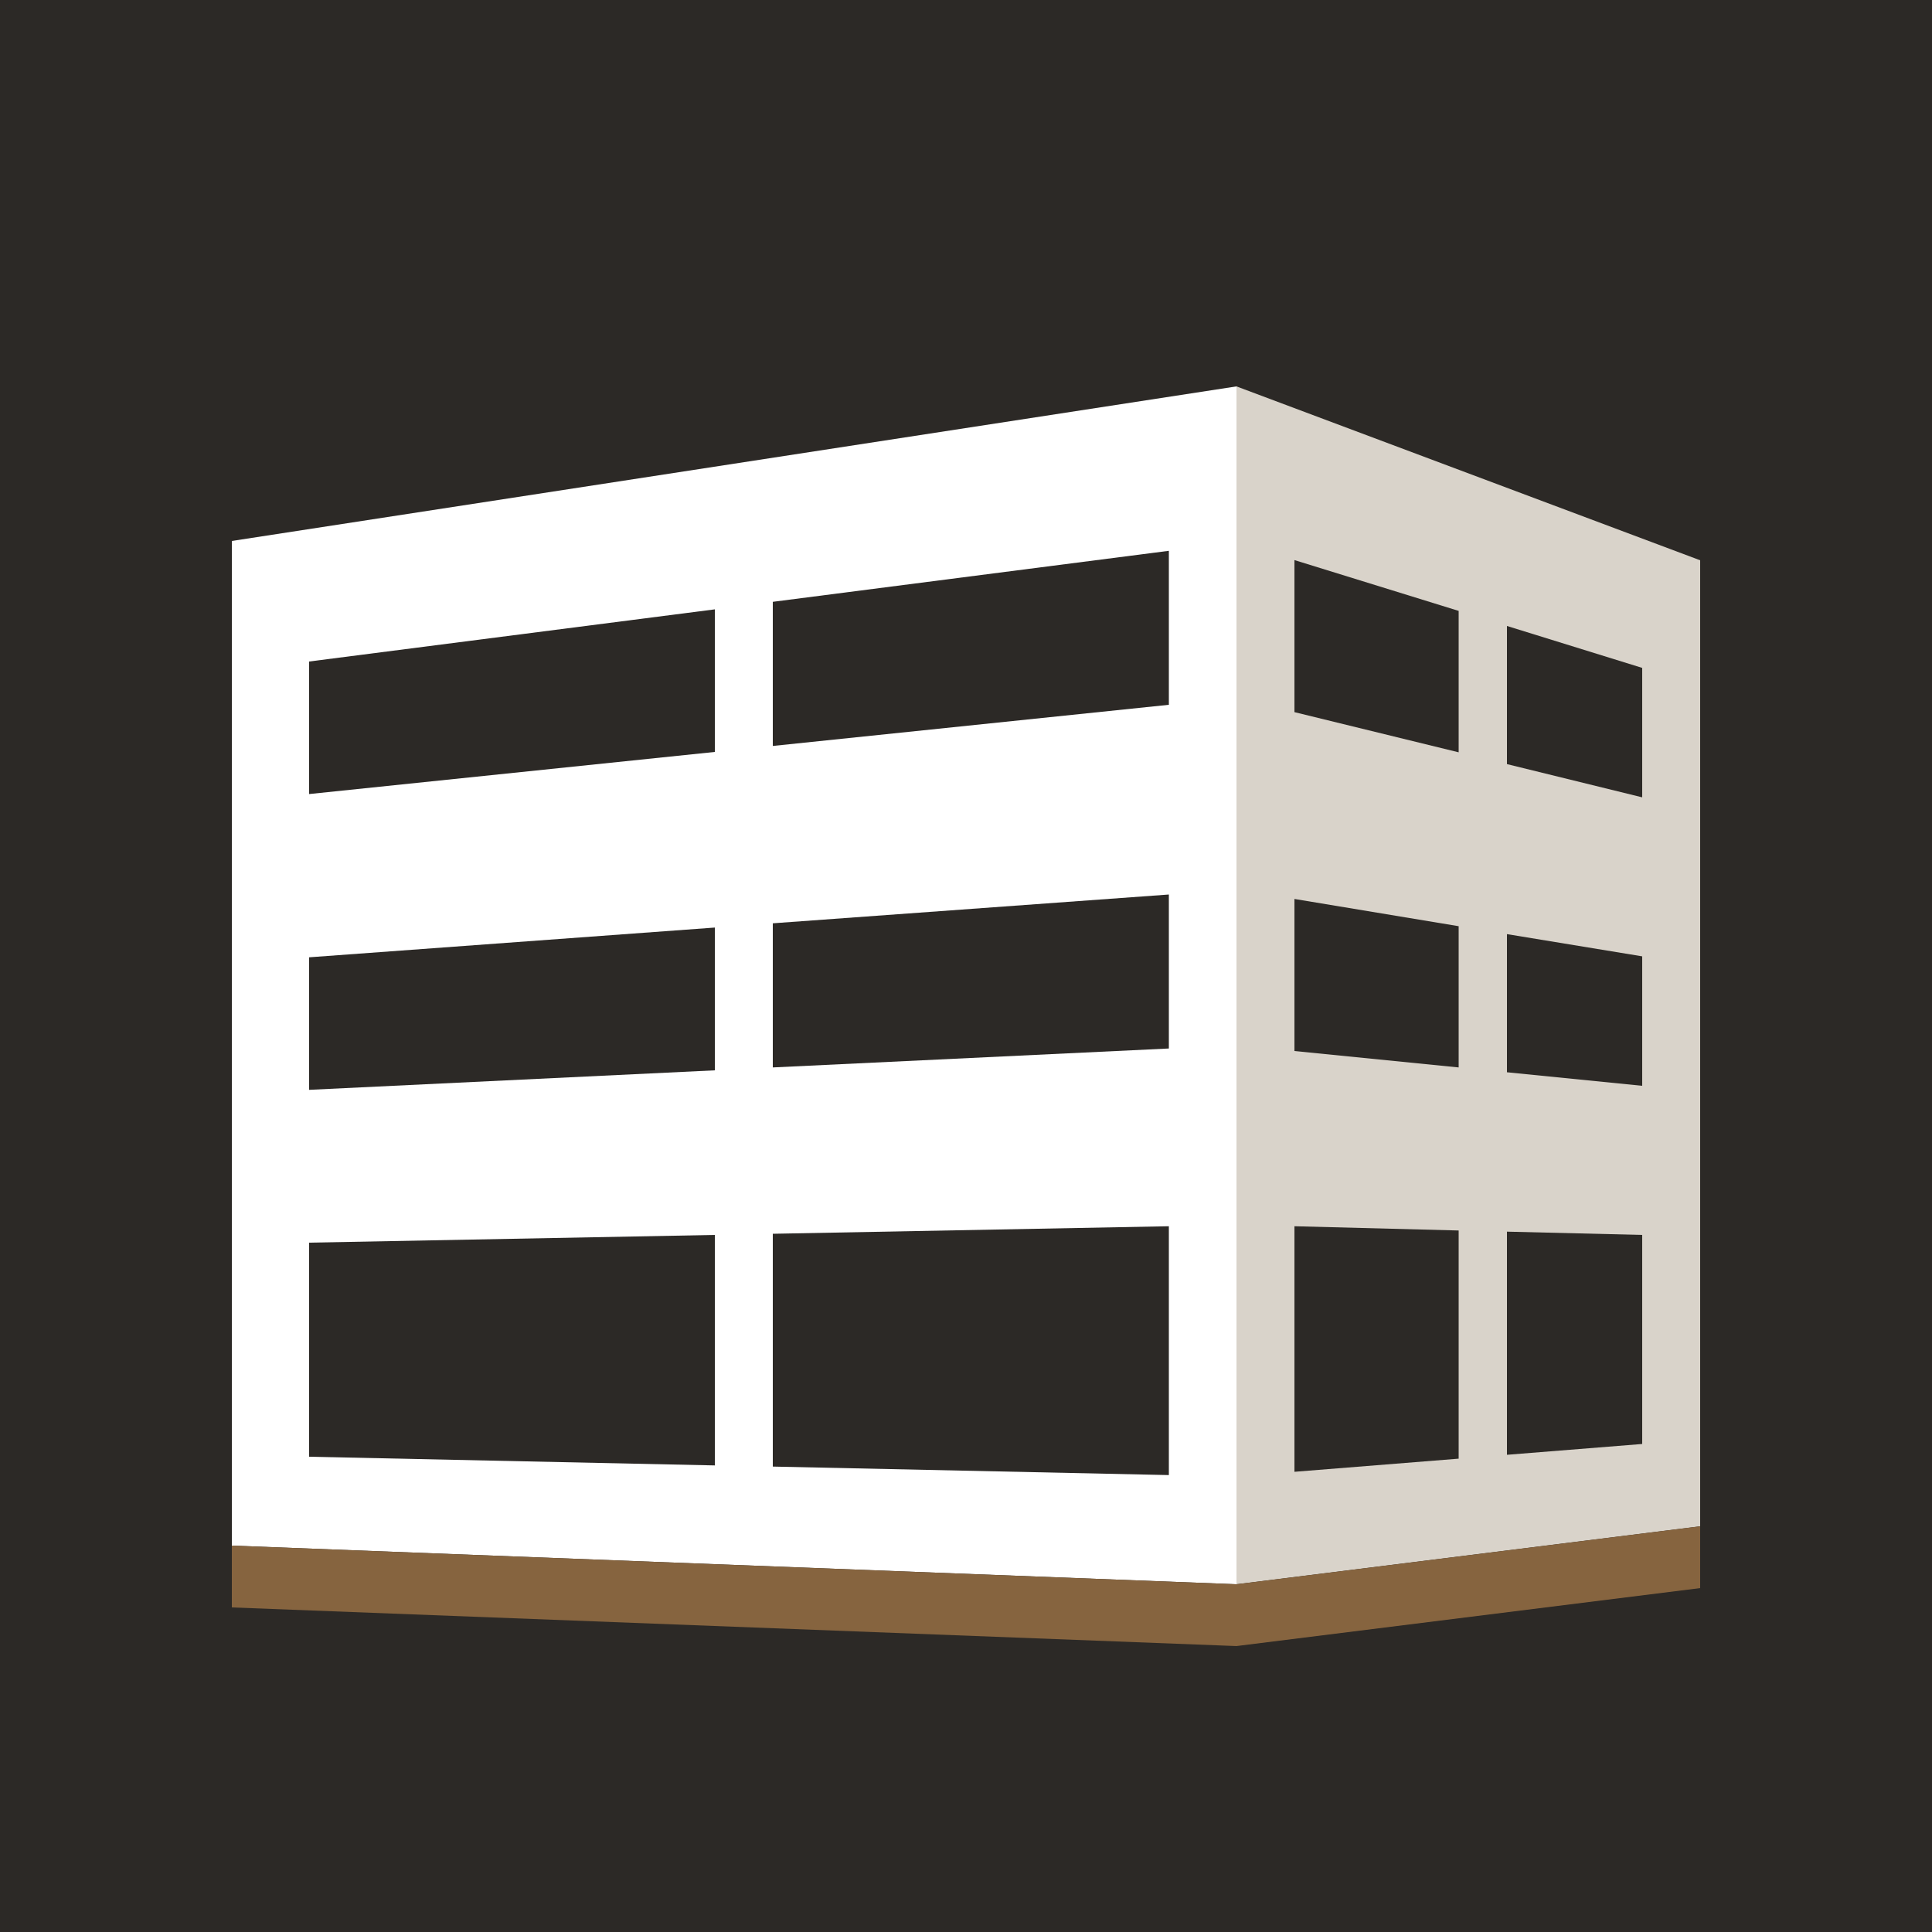
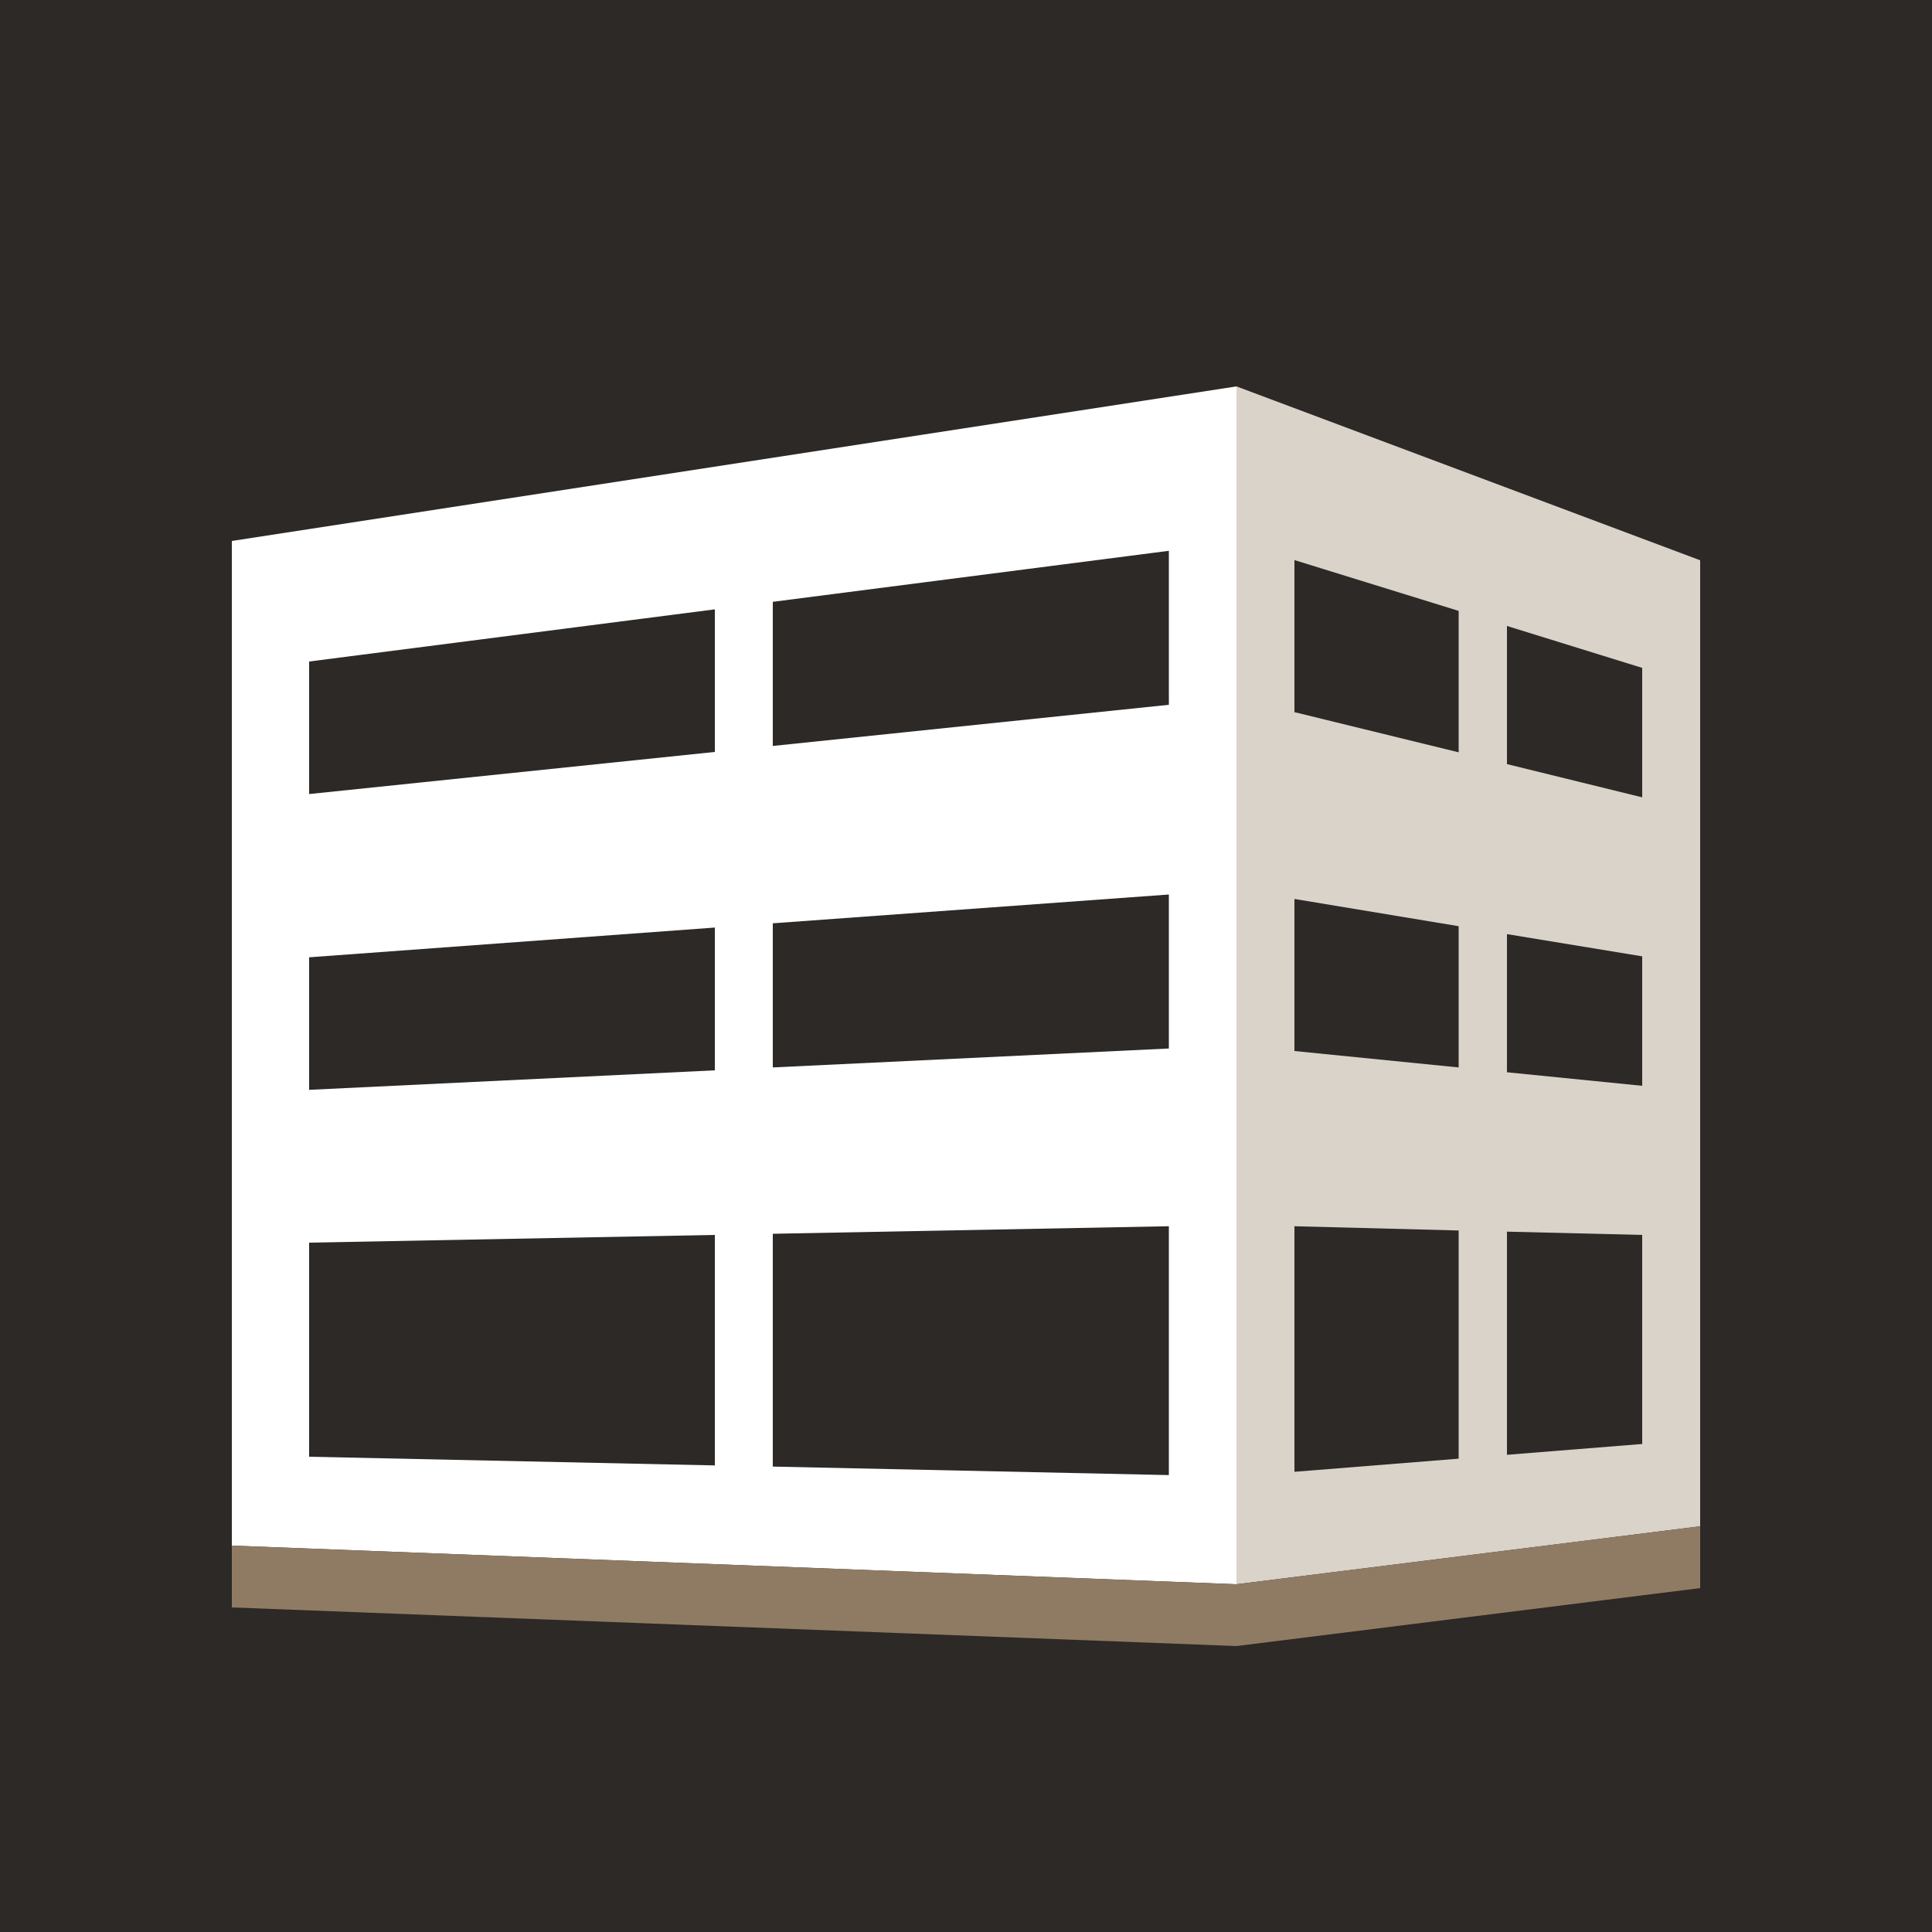
<svg xmlns="http://www.w3.org/2000/svg" viewBox="0 0 100 100">
  <rect width="100" height="100" fill="#2C2926" />
  <polygon points="12,28.0 64,20.0 64,82.0 12,80.0" fill="#FFFFFF" />
  <polygon points="64,20.0 88,29.0 88,79.0 64,82.0" fill="#D9D3CA" />
  <polygon points="16.00,34.24 37.00,31.54 37.00,38.92 16.00,41.10" fill="#2C2926" />
  <polygon points="40.00,31.15 60.50,28.51 60.50,36.48 40.00,38.61" fill="#2C2926" />
  <polygon points="67.00,28.99 75.50,31.62 75.50,38.94 67.00,36.86" fill="#2C2926" />
  <polygon points="78.00,32.40 85.00,34.57 85.00,41.27 78.00,39.55" fill="#2C2926" />
  <polygon points="16.00,49.55 37.00,48.01 37.00,55.40 16.00,56.41" fill="#2C2926" />
  <polygon points="40.00,47.79 60.50,46.30 60.50,54.27 40.00,55.25" fill="#2C2926" />
  <polygon points="67.00,46.53 75.50,47.94 75.50,55.25 67.00,54.40" fill="#2C2926" />
  <polygon points="78.00,48.35 85.00,49.50 85.00,56.20 78.00,55.50" fill="#2C2926" />
  <polygon points="16.00,64.32 37.00,63.92 37.00,75.85 16.00,75.40" fill="#2C2926" />
  <polygon points="40.00,63.86 60.50,63.47 60.50,76.35 40.00,75.91" fill="#2C2926" />
  <polygon points="67.00,63.47 75.50,63.69 75.50,75.50 67.00,76.18" fill="#2C2926" />
  <polygon points="78.00,63.75 85.00,63.92 85.00,74.74 78.00,75.30" fill="#2C2926" />
-   <polygon points="12,80.0 64,82.0 88,79.0 88,82.2 64,85.2 12,83.2" fill="#86643F" />
+   <polygon points="12,80.0 64,82.0 88,79.0 88,82.2 64,85.2 12,83.2" fill="#8F7B63" />
</svg>
